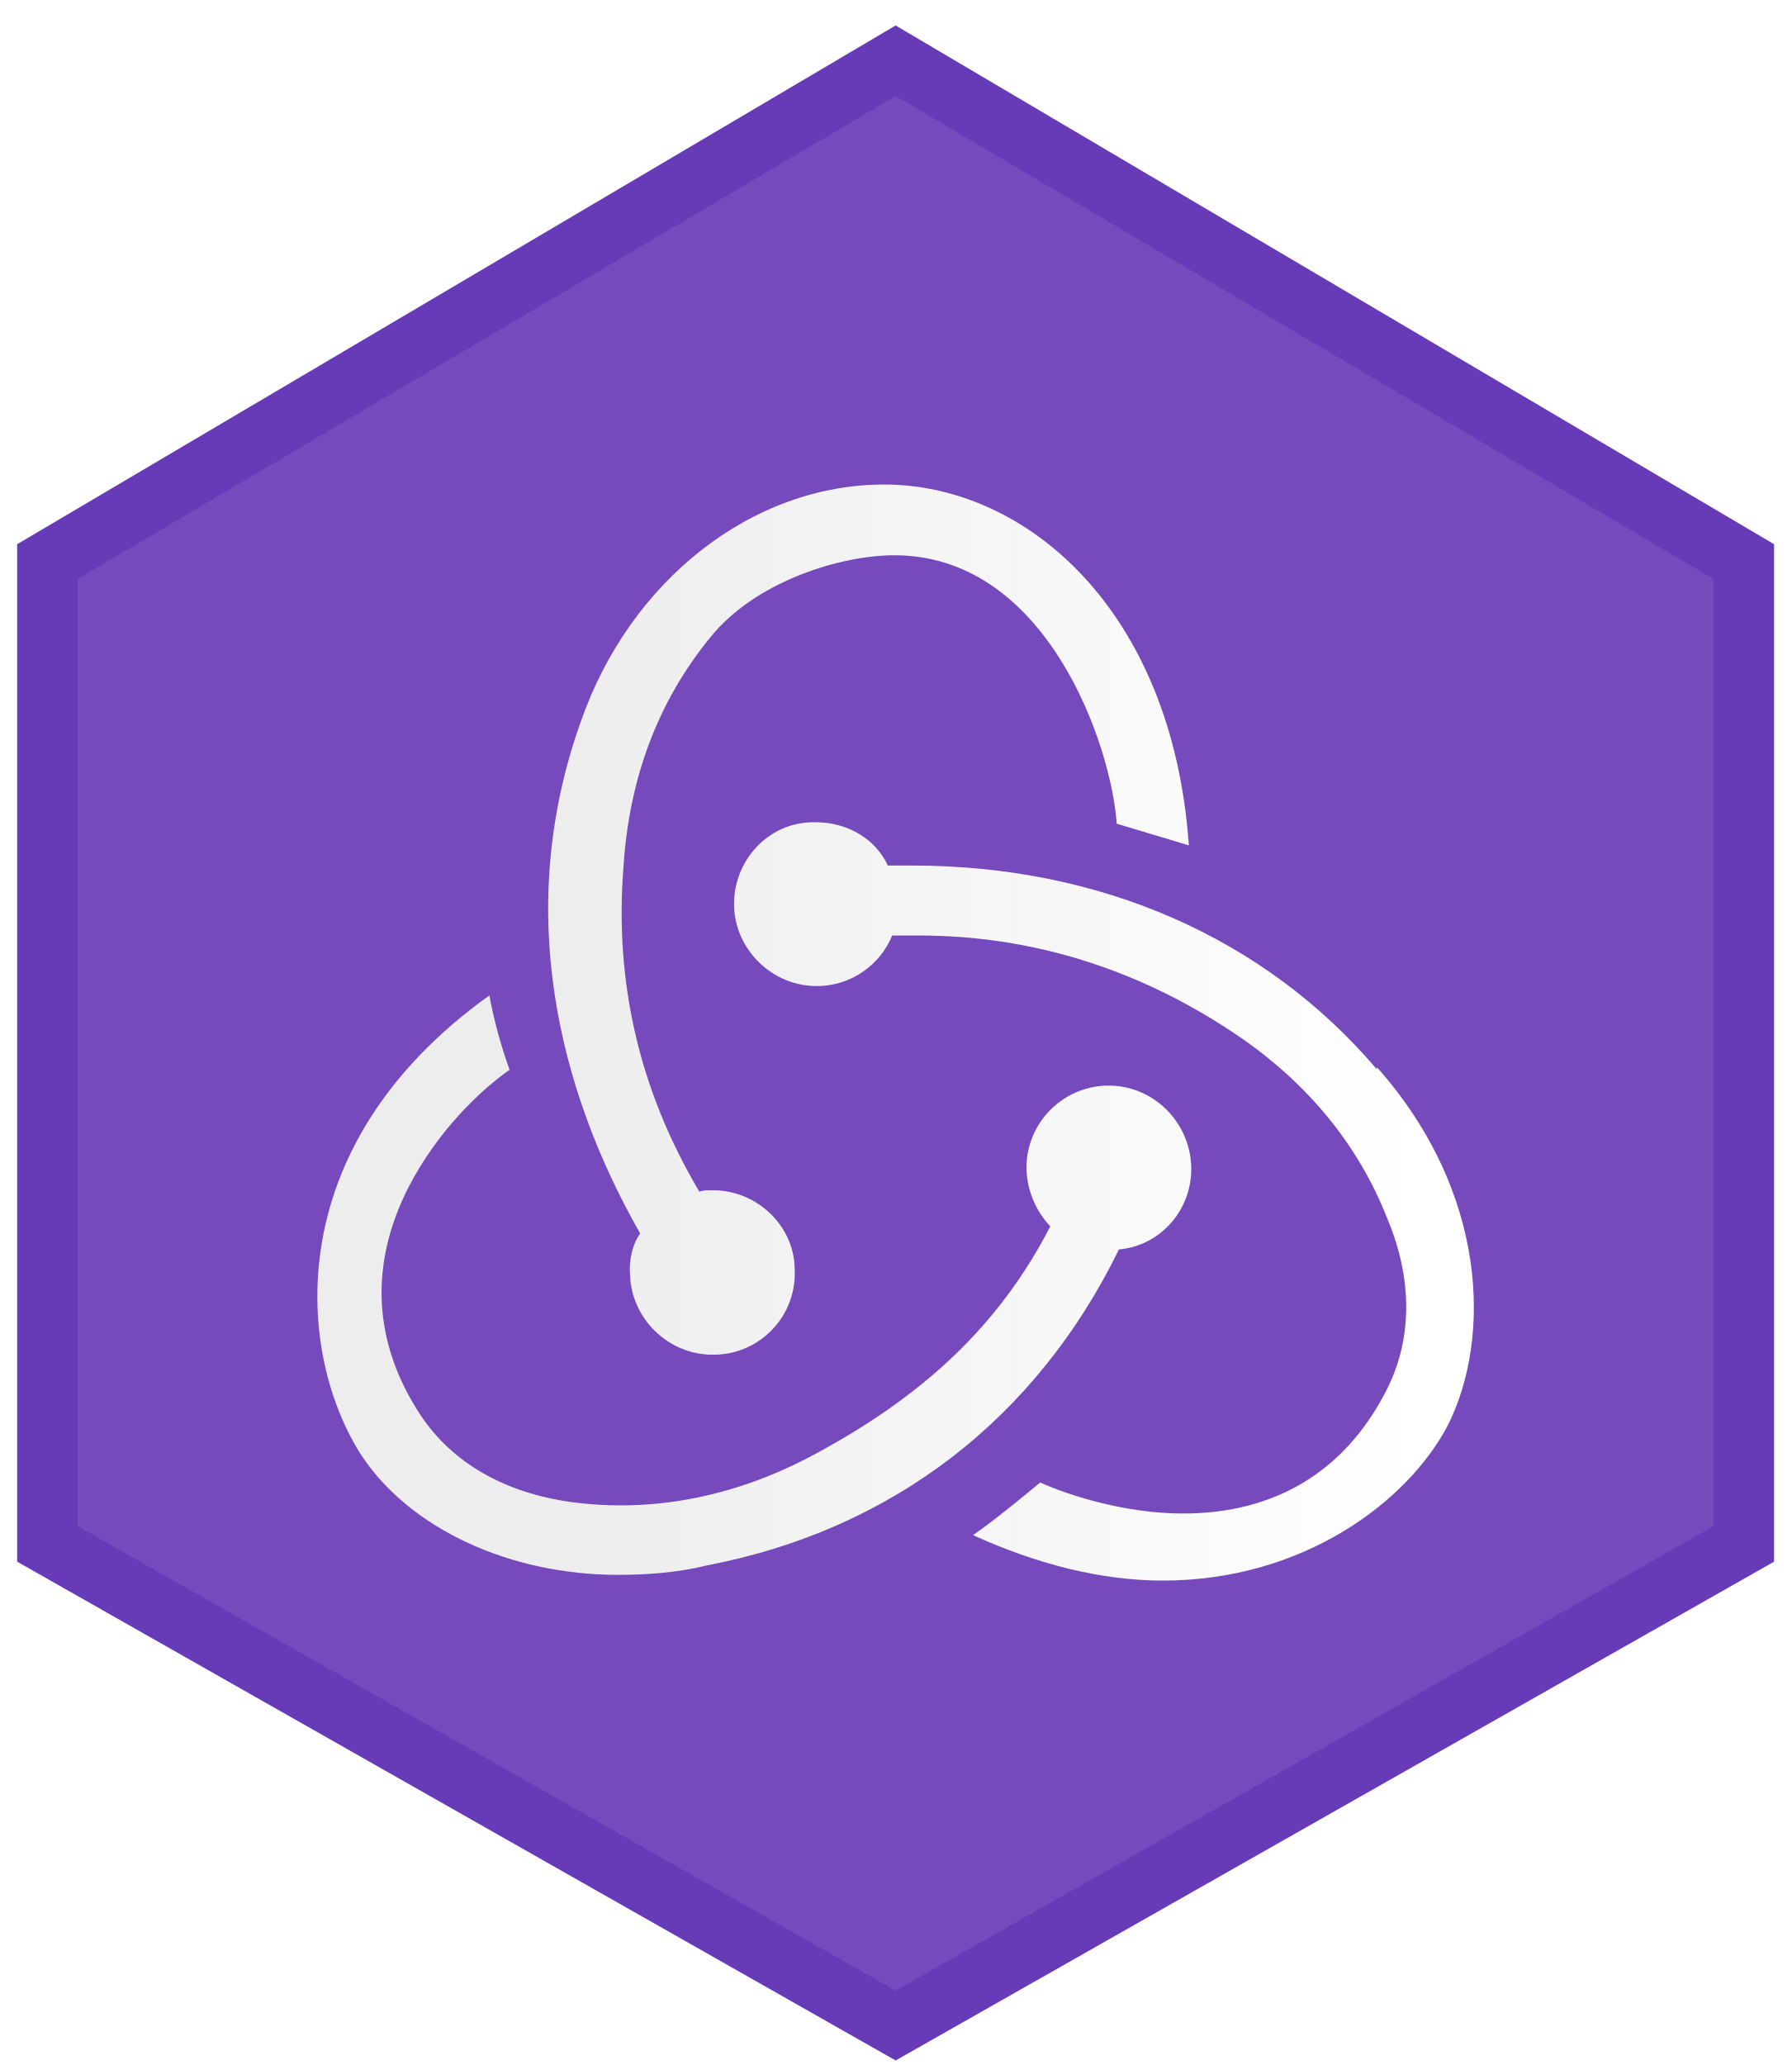
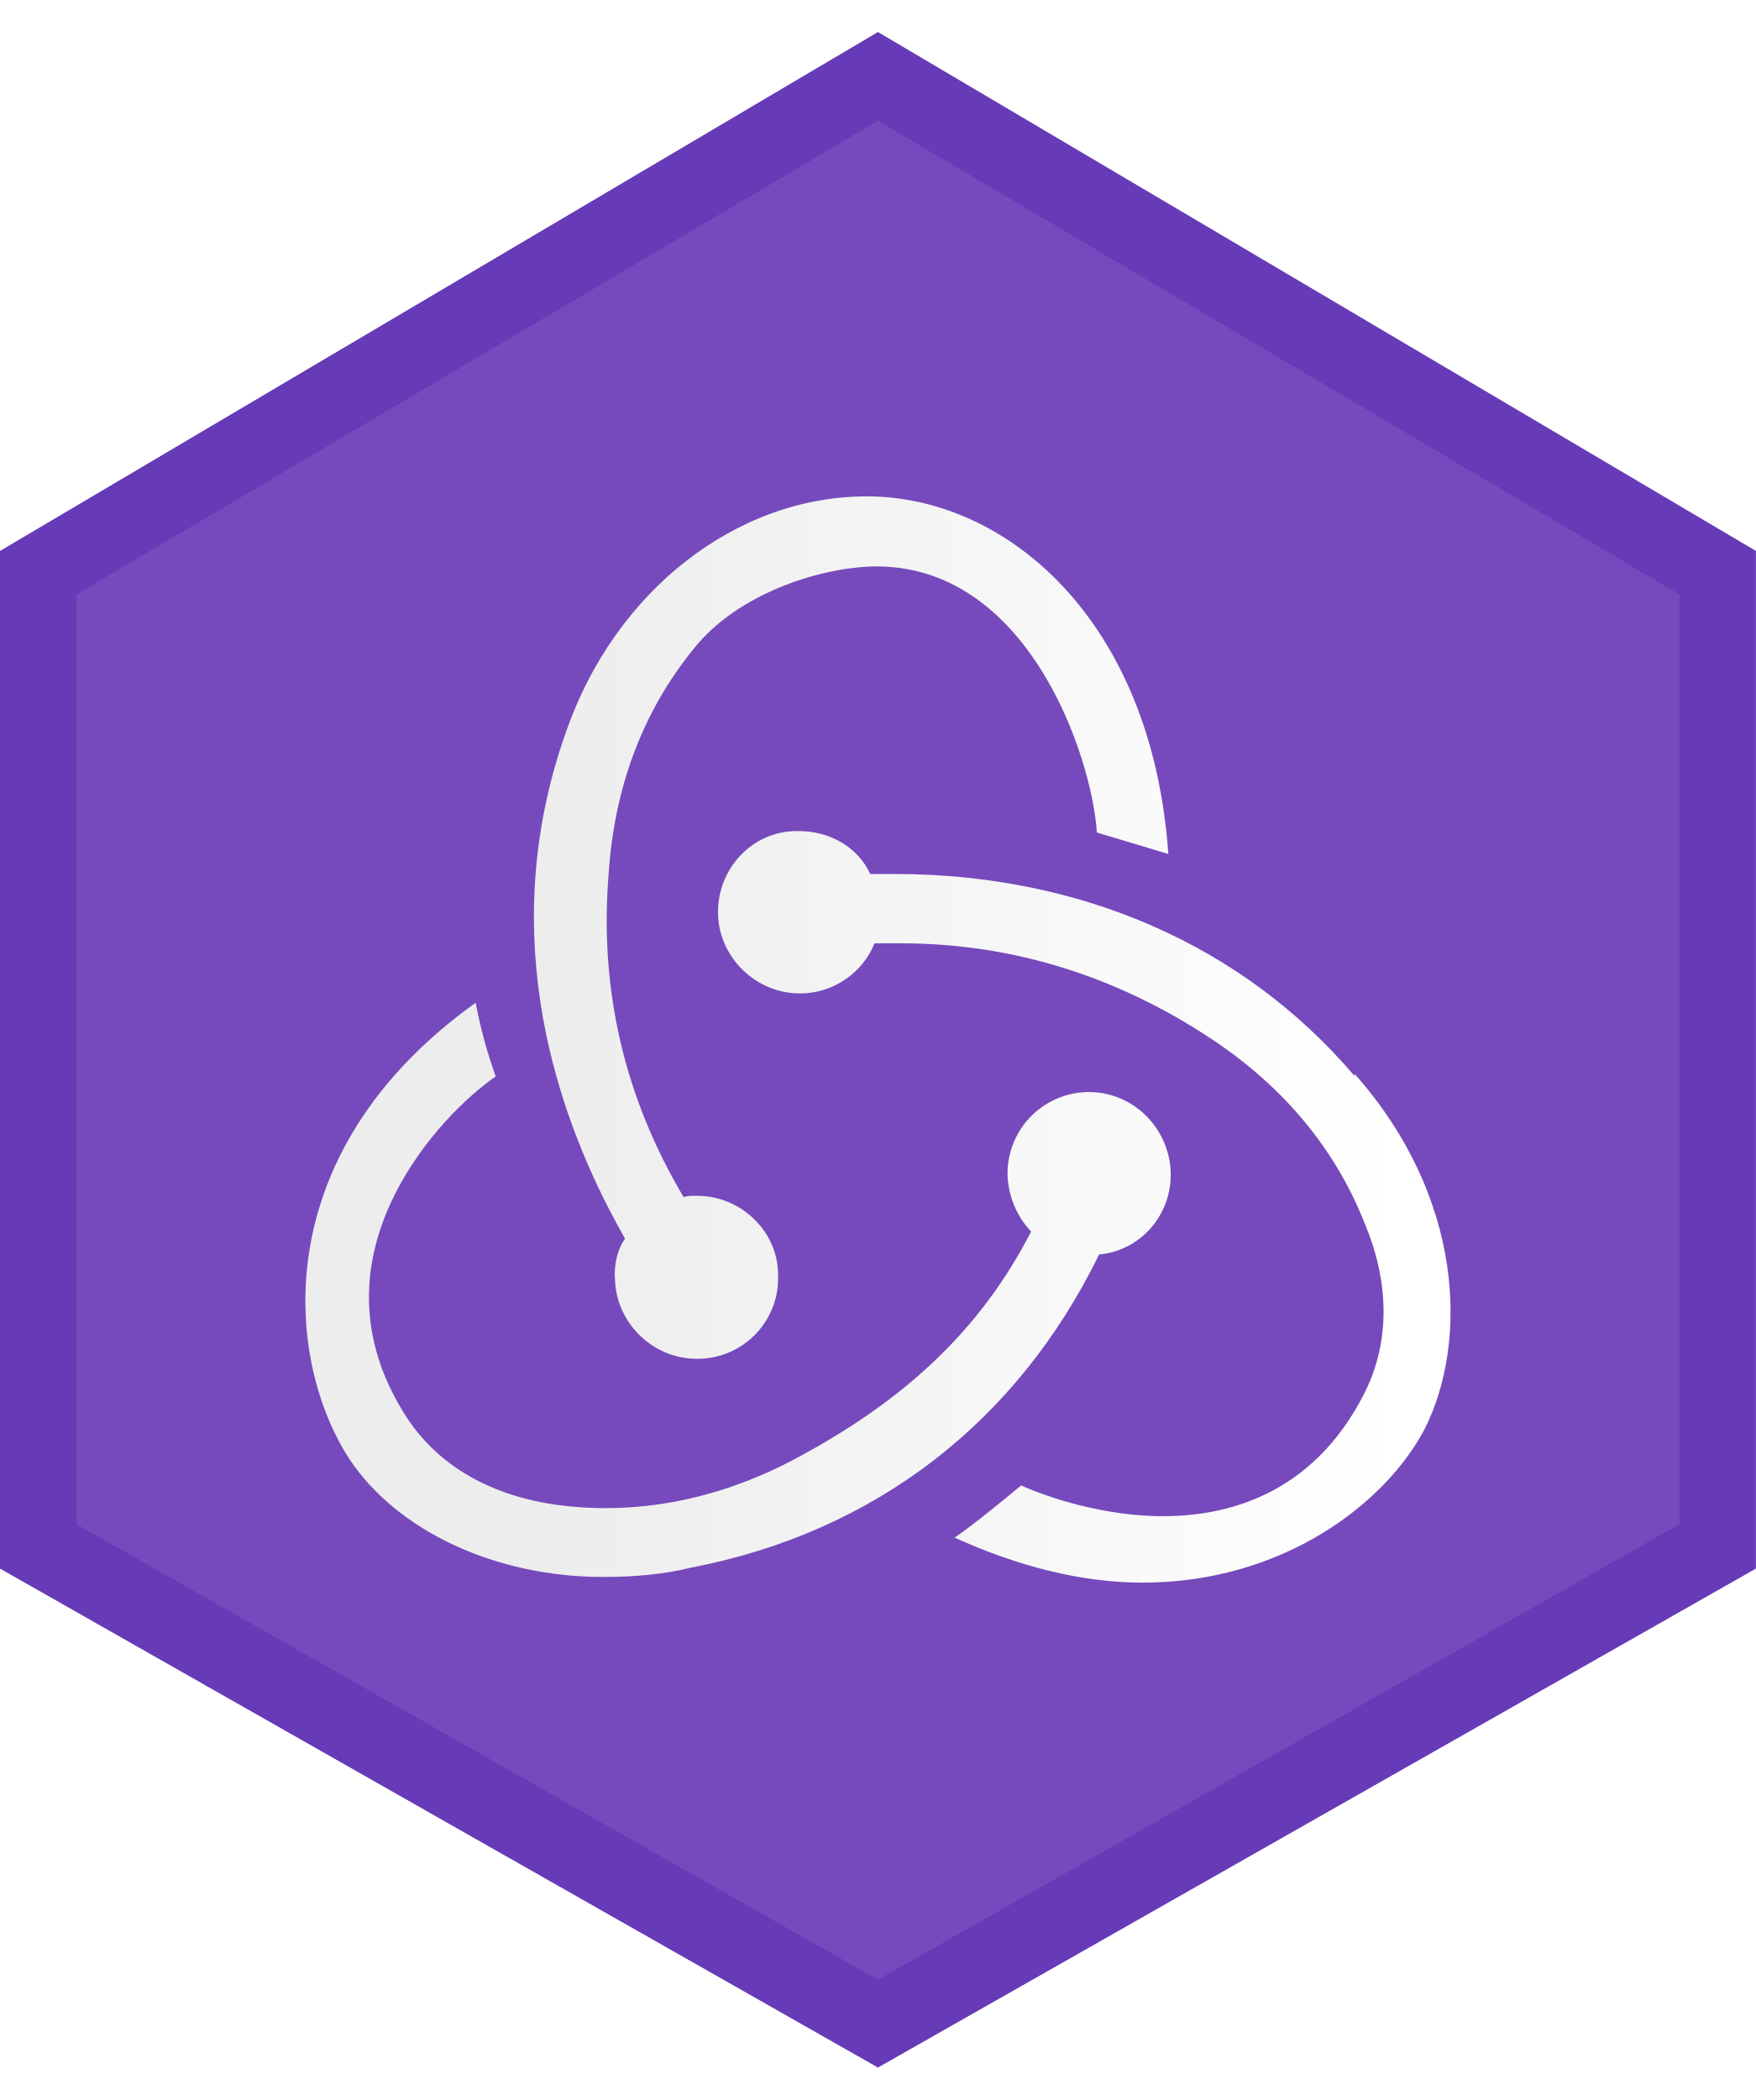
- <svg xmlns="http://www.w3.org/2000/svg" width="59" height="68" viewBox="0 0 59 68" fill="none">
-   <path d="M29.5 2L1.565 18.492V50.843L29.5 66.701L57.434 50.843V18.492L29.5 2Z" fill="#764ABC" stroke="#673AB7" stroke-width="2" />
-   <path d="M36.854 41.144C38.234 41.025 39.303 39.812 39.234 38.362C39.16 36.913 37.971 35.749 36.522 35.749H36.425C35.706 35.775 35.027 36.084 34.536 36.611C34.046 37.137 33.784 37.836 33.809 38.554C33.857 39.314 34.168 39.932 34.594 40.383C32.93 43.614 30.434 45.99 26.65 47.987C24.106 49.316 21.419 49.817 18.803 49.461C16.616 49.152 14.905 48.177 13.857 46.608C12.289 44.231 12.147 41.667 13.453 39.101C14.405 37.246 15.832 35.893 16.784 35.227C16.497 34.431 16.274 33.612 16.118 32.78C9.075 37.82 9.793 44.709 11.932 47.964C13.526 50.34 16.784 51.859 20.351 51.859C21.303 51.859 22.303 51.789 23.276 51.551C29.461 50.364 34.144 46.658 36.831 41.193L36.854 41.144ZM45.342 35.203C41.66 30.877 36.235 28.502 30.051 28.502H29.242C28.84 27.623 27.913 27.076 26.864 27.076H26.793C25.296 27.076 24.13 28.361 24.179 29.856C24.226 31.28 25.439 32.47 26.89 32.47H27.007C27.522 32.45 28.02 32.282 28.441 31.987C28.863 31.692 29.191 31.282 29.386 30.806H30.267C33.932 30.806 37.401 31.875 40.564 33.965C42.988 35.559 44.726 37.649 45.702 40.145C46.556 42.187 46.51 44.184 45.631 45.849C44.274 48.461 41.99 49.84 38.971 49.84C37.068 49.84 35.214 49.246 34.262 48.819C33.691 49.292 32.738 50.077 32.049 50.552C34.141 51.501 36.258 52.048 38.303 52.048C42.94 52.048 46.388 49.436 47.697 46.916C49.122 44.065 49.005 39.266 45.364 35.156L45.342 35.203ZM20.754 41.997C20.801 43.423 22.012 44.61 23.465 44.61H23.56C23.917 44.602 24.269 44.523 24.596 44.377C24.922 44.231 25.215 44.021 25.459 43.759C25.703 43.498 25.892 43.191 26.015 42.855C26.138 42.52 26.192 42.163 26.175 41.807C26.175 40.38 24.939 39.195 23.488 39.195H23.393C23.298 39.195 23.155 39.195 23.034 39.241C21.062 35.914 20.228 32.347 20.539 28.502C20.73 25.603 21.682 23.083 23.392 20.993C24.82 19.211 27.507 18.329 29.339 18.285C34.475 18.188 36.616 24.582 36.781 27.124L39.158 27.837C38.611 20.042 33.762 15.955 29.124 15.955C24.769 15.955 20.754 19.116 19.135 23.749C16.924 29.926 18.375 35.868 21.087 40.62C20.849 40.93 20.706 41.475 20.754 41.997Z" fill="url(#paint0_linear_503_199)" />
+ <svg xmlns="http://www.w3.org/2000/svg" width="46" height="55" viewBox="0 0 46 55" fill="none">
+   <path d="M23 2L1 15V40.5L23 53L45 40.5V15L23 2Z" fill="#764ABC" stroke="#673AB7" stroke-width="2" />
+   <path d="M28.792 32.855C29.88 32.761 30.721 31.805 30.667 30.662C30.608 29.52 29.672 28.602 28.531 28.602H28.455C27.888 28.622 27.353 28.867 26.967 29.281C26.581 29.696 26.375 30.247 26.395 30.814C26.432 31.412 26.677 31.9 27.012 32.255C25.702 34.802 23.736 36.675 20.756 38.248C18.752 39.296 16.636 39.691 14.576 39.411C12.854 39.167 11.506 38.398 10.681 37.162C9.446 35.288 9.334 33.267 10.362 31.245C11.112 29.782 12.236 28.716 12.986 28.191C12.76 27.563 12.584 26.918 12.461 26.262C6.915 30.235 7.48 35.665 9.165 38.231C10.42 40.103 12.986 41.301 15.795 41.301C16.545 41.301 17.332 41.246 18.099 41.058C22.97 40.122 26.658 37.201 28.775 32.893L28.792 32.855ZM35.477 28.172C32.577 24.762 28.305 22.89 23.435 22.89H22.797C22.481 22.197 21.751 21.766 20.925 21.766H20.869C19.69 21.766 18.771 22.779 18.81 23.957C18.847 25.08 19.802 26.017 20.945 26.017H21.037C21.442 26.002 21.835 25.87 22.167 25.637C22.499 25.405 22.758 25.081 22.911 24.706H23.605C26.491 24.706 29.223 25.549 31.715 27.196C33.623 28.452 34.992 30.1 35.761 32.067C36.433 33.677 36.397 35.251 35.705 36.563C34.636 38.622 32.837 39.71 30.46 39.71C28.961 39.71 27.501 39.241 26.751 38.905C26.301 39.277 25.551 39.896 25.009 40.271C26.656 41.018 28.323 41.45 29.933 41.45C33.586 41.45 36.301 39.391 37.332 37.405C38.455 35.157 38.362 31.375 35.495 28.135L35.477 28.172ZM16.112 33.527C16.15 34.651 17.104 35.587 18.247 35.587H18.322C18.604 35.581 18.881 35.518 19.138 35.403C19.395 35.288 19.626 35.122 19.818 34.916C20.01 34.71 20.159 34.468 20.256 34.204C20.353 33.94 20.396 33.658 20.382 33.377C20.382 32.252 19.409 31.319 18.266 31.319H18.191C18.116 31.319 18.004 31.319 17.909 31.355C16.355 28.732 15.699 25.921 15.944 22.89C16.094 20.605 16.844 18.619 18.19 16.971C19.315 15.566 21.431 14.871 22.873 14.836C26.918 14.76 28.605 19.8 28.735 21.804L30.607 22.366C30.176 16.221 26.357 13 22.705 13C19.275 13 16.112 15.491 14.837 19.144C13.096 24.012 14.239 28.696 16.375 32.442C16.187 32.686 16.075 33.116 16.112 33.527Z" fill="url(#paint0_linear_594_3437)" />
  <defs>
-     <linearGradient id="paint0_linear_503_199" x1="18.389" y1="29.699" x2="46.958" y2="29.699" gradientUnits="userSpaceOnUse">
+     <linearGradient id="paint0_linear_594_3437" x1="14.25" y1="23.833" x2="36.75" y2="23.833" gradientUnits="userSpaceOnUse">
      <stop stop-color="#EDEDED" />
      <stop offset="1" stop-color="white" />
    </linearGradient>
  </defs>
</svg>
